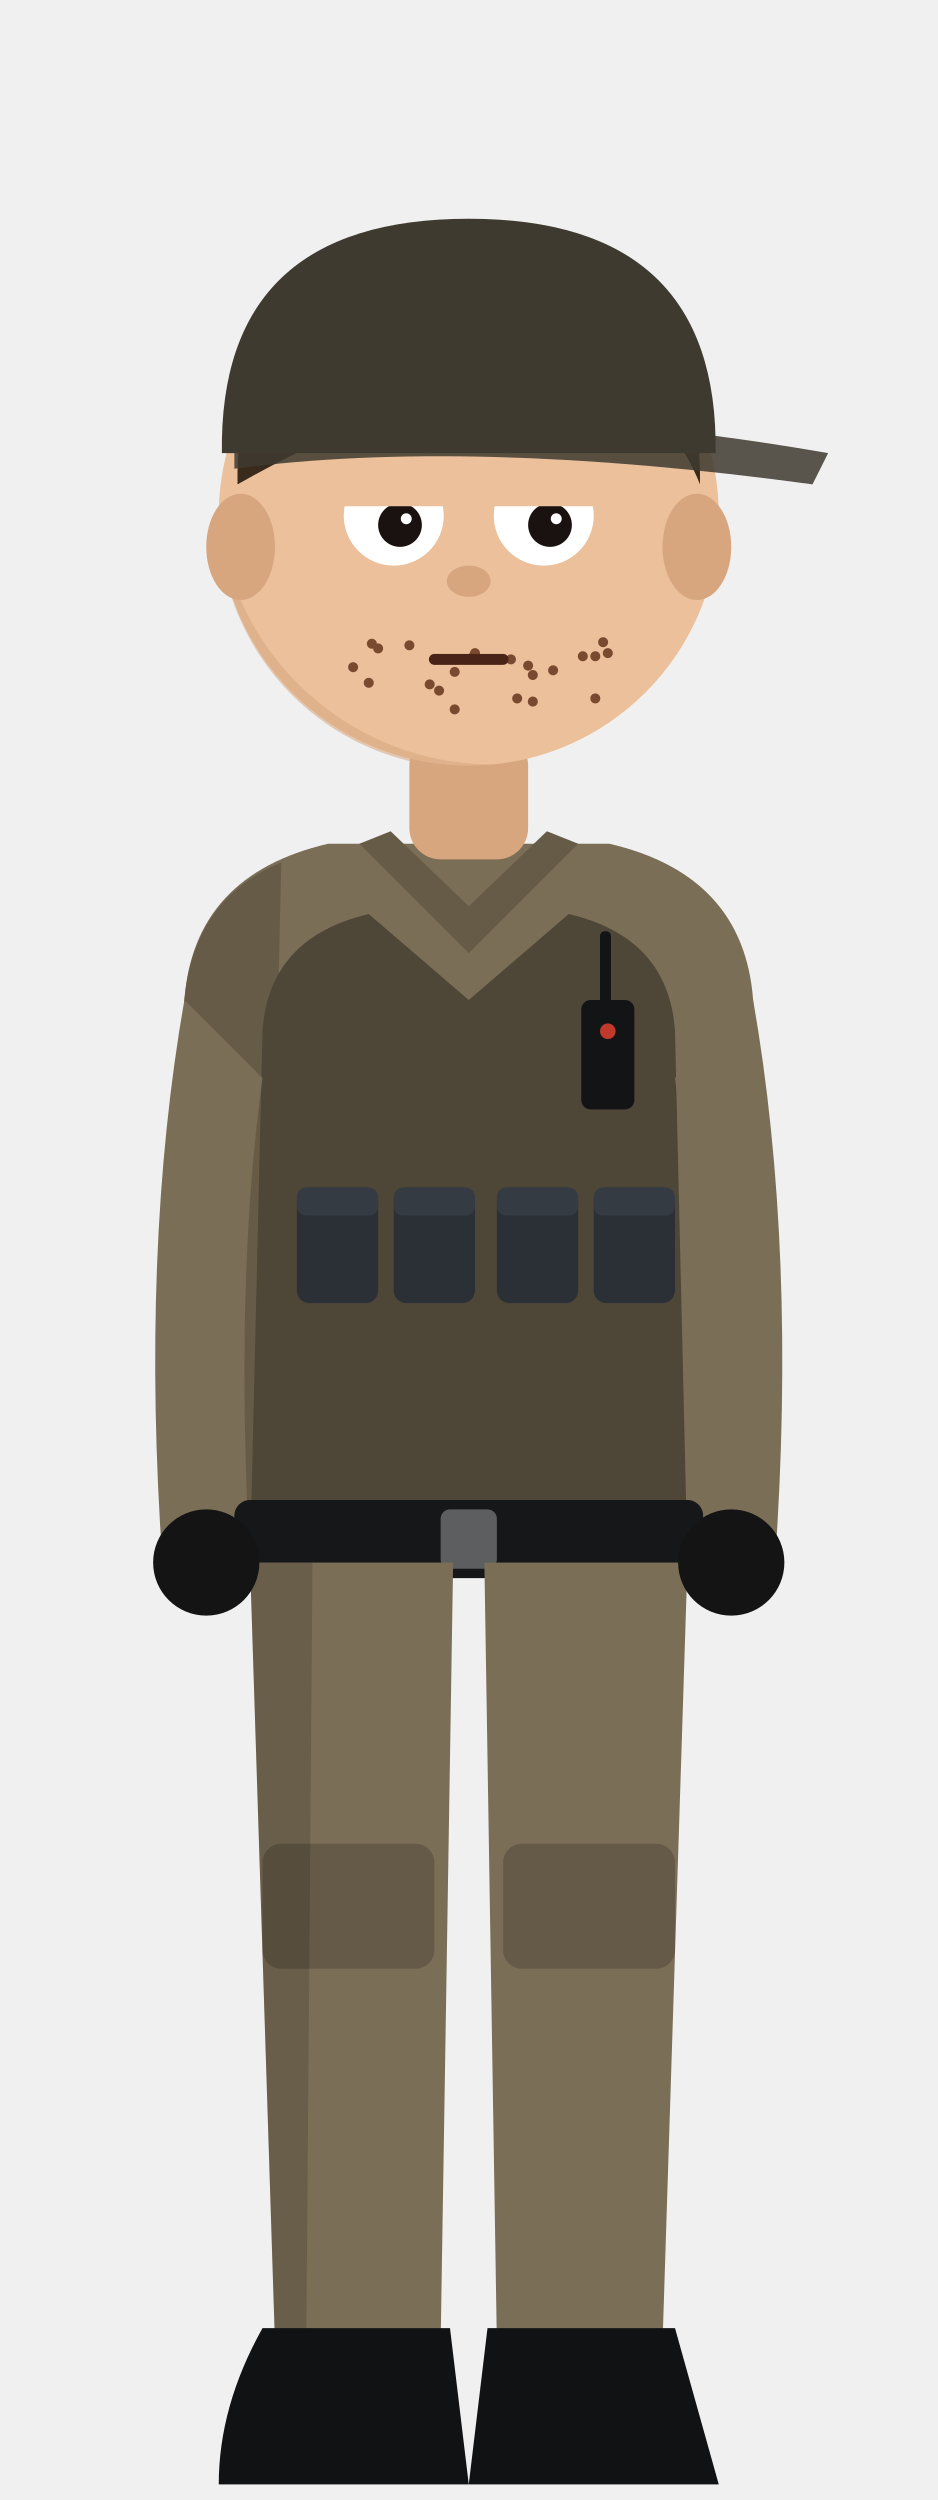
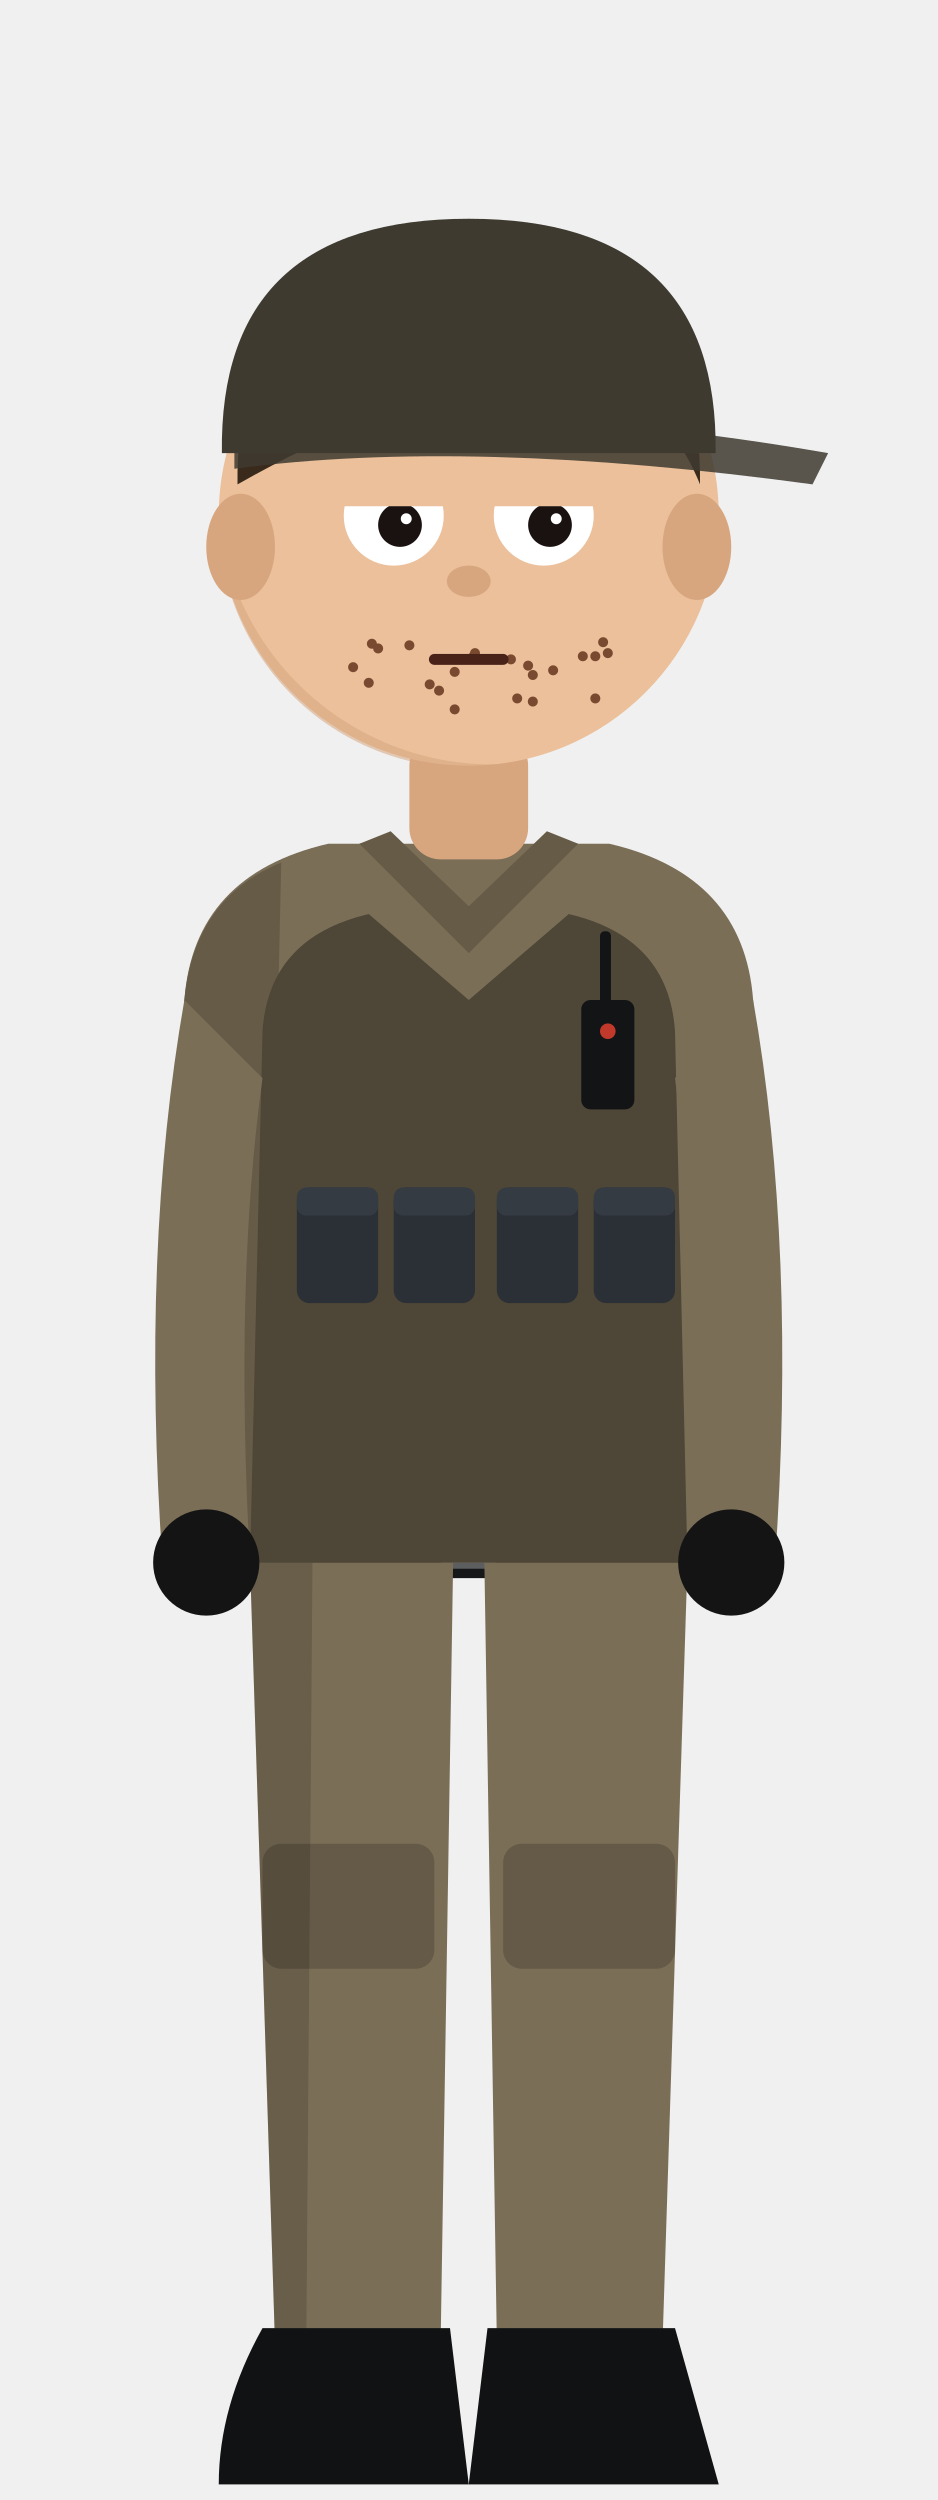
<svg xmlns="http://www.w3.org/2000/svg" viewBox="0 0 600 1600" width="600" height="1600">
-   <path d="M110,1000 L118,640 Q124,560 210,540 L390,540 Q476,560 482,640 L490,1000 Z" fill="#7B6E57" />
-   <path d="M110,1000 L118,640 Q124,575 180,552 L170,1000 Z" fill="#665B47" />
-   <path d="M230,540 L300,610 L370,540 L350,532 L300,580 L250,532 Z" fill="#665B47" />
-   <path d="M160,1000 L168,660 Q172,600 236,585 L300,640 L364,585 Q428,600 432,660 L440,1000 Z" fill="#4E4636" />
-   <rect x="190" y="760" width="52" height="74" rx="8" fill="#2B3036" />
-   <rect x="190" y="760" width="52" height="18" rx="6" fill="#353B42" />
-   <rect x="252" y="760" width="52" height="74" rx="8" fill="#2B3036" />
-   <rect x="252" y="760" width="52" height="18" rx="6" fill="#353B42" />
-   <rect x="318" y="760" width="52" height="74" rx="8" fill="#2B3036" />
-   <rect x="318" y="760" width="52" height="18" rx="6" fill="#353B42" />
-   <rect x="380" y="760" width="52" height="74" rx="8" fill="#2B3036" />
-   <rect x="380" y="760" width="52" height="18" rx="6" fill="#353B42" />
-   <rect x="372" y="640" width="34" height="70" rx="6" fill="#121416" />
-   <rect x="384" y="596" width="7" height="48" rx="3" fill="#121416" />
-   <circle cx="389" cy="660" r="5" fill="#C0392B" />
-   <path d="M118,640 Q90,800 104,1000 L160,1000 Q150,820 168,690 Z" fill="#7B6E57" />
-   <path d="M482,640 Q510,800 496,1000 L440,1000 Q450,820 432,690 Z" fill="#7B6E57" />
-   <rect x="262" y="470" width="76" height="80" rx="20" fill="#D7A67F" />
-   <circle cx="300" cy="330" r="160" fill="#EBC09A" />
-   <path d="M140,330 A160,160 0 0 0 332.0,488.4 A176.0,176.0 0 0 1 140,330 Z" fill="#D7A67F" opacity="0.55" />
-   <ellipse cx="154" cy="350" rx="22" ry="34" fill="#D7A67F" />
-   <ellipse cx="446" cy="350" rx="22" ry="34" fill="#D7A67F" />
-   <path d="M152,310 Q150,170 300,172 Q450,170 448,310 Q420,240 340,234 Q240,260 152,310 Z" fill="#3A2A1C" />
-   <line x1="230" y1="268" x2="274" y2="286" stroke="#3B2618" stroke-width="9" stroke-linecap="round" />
-   <line x1="326" y1="286" x2="370" y2="268" stroke="#3B2618" stroke-width="9" stroke-linecap="round" />
-   <circle cx="252" cy="330" r="32" fill="#FFFFFF" />
-   <circle cx="256" cy="336" r="14" fill="#1A1210" />
-   <circle cx="260" cy="332" r="3.5" fill="#FFFFFF" />
-   <path d="M220,324 L284,324 L284,290 L220,290 Z" fill="#EBC09A" />
-   <circle cx="348" cy="330" r="32" fill="#FFFFFF" />
-   <circle cx="352" cy="336" r="14" fill="#1A1210" />
-   <circle cx="356" cy="332" r="3.5" fill="#FFFFFF" />
-   <path d="M316,324 L380,324 L380,290 L316,290 Z" fill="#EBC09A" />
-   <ellipse cx="300" cy="372" rx="14" ry="10" fill="#D7A67F" />
-   <circle cx="238" cy="412" r="3.2" fill="#7A4A30" />
-   <circle cx="338" cy="426" r="3.2" fill="#7A4A30" />
-   <circle cx="381" cy="420" r="3.2" fill="#7A4A30" />
-   <circle cx="291" cy="430" r="3.2" fill="#7A4A30" />
-   <circle cx="226" cy="427" r="3.2" fill="#7A4A30" />
-   <circle cx="354" cy="429" r="3.2" fill="#7A4A30" />
-   <circle cx="275" cy="438" r="3.2" fill="#7A4A30" />
-   <circle cx="236" cy="437" r="3.2" fill="#7A4A30" />
-   <circle cx="291" cy="454" r="3.2" fill="#7A4A30" />
-   <circle cx="331" cy="447" r="3.2" fill="#7A4A30" />
-   <circle cx="281" cy="442" r="3.2" fill="#7A4A30" />
-   <circle cx="381" cy="447" r="3.2" fill="#7A4A30" />
-   <circle cx="304" cy="418" r="3.2" fill="#7A4A30" />
-   <circle cx="242" cy="415" r="3.2" fill="#7A4A30" />
-   <circle cx="327" cy="422" r="3.2" fill="#7A4A30" />
-   <circle cx="303" cy="420" r="3.2" fill="#7A4A30" />
-   <circle cx="373" cy="420" r="3.2" fill="#7A4A30" />
-   <circle cx="341" cy="449" r="3.2" fill="#7A4A30" />
-   <circle cx="341" cy="432" r="3.2" fill="#7A4A30" />
-   <circle cx="389" cy="418" r="3.2" fill="#7A4A30" />
-   <circle cx="386" cy="411" r="3.2" fill="#7A4A30" />
-   <circle cx="262" cy="413" r="3.2" fill="#7A4A30" />
-   <line x1="278" y1="422" x2="322" y2="422" stroke="#4A2318" stroke-width="7" stroke-linecap="round" />
-   <path d="M142,290 Q140,140 300,140 Q460,140 458,290 Z" fill="#3E3A30" />
-   <path d="M150,282 Q300,250 530,290 L520,310 Q300,280 150,300 Z" fill="#3E3A30" opacity="0.85" />
-   <rect x="150" y="960" width="300" height="50" rx="10" fill="#151719" />
-   <rect x="282" y="966" width="36" height="38" rx="6" fill="#5C5E60" />
-   <path d="M160,1000 L290,1000 L282,1500 L176,1500 Z" fill="#7B6E57" />
-   <path d="M310,1000 L440,1000 L424,1500 L318,1500 Z" fill="#7B6E57" />
-   <path d="M160,1000 L200,1000 L196,1500 L176,1500 Z" fill="#000" opacity="0.15" />
-   <rect x="168" y="1180" width="110" height="80" rx="12" fill="#000" opacity="0.18" />
-   <rect x="322" y="1180" width="110" height="80" rx="12" fill="#000" opacity="0.18" />
-   <path d="M168,1490 L288,1490 L300,1590 L140,1590 Q140,1540 168,1490 Z" fill="#111214" />
-   <path d="M312,1490 L432,1490 L460,1590 L300,1590 Z" fill="#111214" />
-   <circle cx="132" cy="1000" r="34" fill="#141414" />
-   <circle cx="468" cy="1000" r="34" fill="#141414" />
+   <g class="rig-ganz">
+     <rect x="150" y="960" width="300" height="50" rx="10" fill="#151719" />
+     <rect x="282" y="966" width="36" height="38" rx="6" fill="#5C5E60" />
+     <g class="rig-bein-l" data-o="225,1000">
+       <path d="M160,1000 L290,1000 L282,1500 L176,1500 Z" fill="#7B6E57" />
+       <path d="M160,1000 L200,1000 L196,1500 L176,1500 Z" fill="#000" opacity="0.15" />
+       <rect x="168" y="1180" width="110" height="80" rx="12" fill="#000" opacity="0.18" />
+       <path d="M168,1490 L288,1490 L300,1590 L140,1590 Q140,1540 168,1490 Z" fill="#111214" />
+     </g>
+     <g class="rig-bein-r" data-o="375,1000">
+       <path d="M310,1000 L440,1000 L424,1500 L318,1500 Z" fill="#7B6E57" />
+       <rect x="322" y="1180" width="110" height="80" rx="12" fill="#000" opacity="0.18" />
+       <path d="M312,1490 L432,1490 L460,1590 L300,1590 Z" fill="#111214" />
+     </g>
+     <g class="rig-figur">
+       <g class="rig-koerper" data-o="300,1000">
+         <path d="M110,1000 L118,640 Q124,560 210,540 L390,540 Q476,560 482,640 L490,1000 Z" fill="#7B6E57" />
+         <path d="M110,1000 L118,640 Q124,575 180,552 L170,1000 Z" fill="#665B47" />
+         <path d="M230,540 L300,610 L370,540 L350,532 L300,580 L250,532 Z" fill="#665B47" />
+         <path d="M160,1000 L168,660 Q172,600 236,585 L300,640 L364,585 Q428,600 432,660 L440,1000 Z" fill="#4E4636" />
+         <rect x="190" y="760" width="52" height="74" rx="8" fill="#2B3036" />
+         <rect x="190" y="760" width="52" height="18" rx="6" fill="#353B42" />
+         <rect x="252" y="760" width="52" height="74" rx="8" fill="#2B3036" />
+         <rect x="252" y="760" width="52" height="18" rx="6" fill="#353B42" />
+         <rect x="318" y="760" width="52" height="74" rx="8" fill="#2B3036" />
+         <rect x="318" y="760" width="52" height="18" rx="6" fill="#353B42" />
+         <rect x="380" y="760" width="52" height="74" rx="8" fill="#2B3036" />
+         <rect x="380" y="760" width="52" height="18" rx="6" fill="#353B42" />
+         <rect x="372" y="640" width="34" height="70" rx="6" fill="#121416" />
+         <rect x="384" y="596" width="7" height="48" rx="3" fill="#121416" />
+         <circle cx="389" cy="660" r="5" fill="#C0392B" />
+       </g>
+       <g class="rig-arm-l" data-o="140,650">
+         <path d="M118,640 Q90,800 104,1000 L160,1000 Q150,820 168,690 Z" fill="#7B6E57" />
+         <circle cx="132" cy="1000" r="34" fill="#141414" />
+       </g>
+       <g class="rig-arm-r" data-o="460,650">
+         <path d="M482,640 Q510,800 496,1000 L440,1000 Q450,820 432,690 Z" fill="#7B6E57" />
+         <circle cx="468" cy="1000" r="34" fill="#141414" />
+       </g>
+       <rect x="262" y="470" width="76" height="80" rx="20" fill="#D7A67F" />
+       <g class="rig-kopf" data-o="300,500">
+         <circle cx="300" cy="330" r="160" fill="#EBC09A" />
+         <path d="M140,330 A160,160 0 0 0 332.0,488.4 A176.0,176.0 0 0 1 140,330 Z" fill="#D7A67F" opacity="0.55" />
+         <ellipse cx="154" cy="350" rx="22" ry="34" fill="#D7A67F" />
+         <ellipse cx="446" cy="350" rx="22" ry="34" fill="#D7A67F" />
+         <path d="M152,310 Q150,170 300,172 Q450,170 448,310 Q420,240 340,234 Q240,260 152,310 Z" fill="#3A2A1C" />
+         <g class="rig-brauen">
+           <line x1="230" y1="268" x2="274" y2="286" stroke="#3B2618" stroke-width="9" stroke-linecap="round" />
+           <line x1="326" y1="286" x2="370" y2="268" stroke="#3B2618" stroke-width="9" stroke-linecap="round" />
+         </g>
+         <circle cx="252" cy="330" r="32" fill="#FFFFFF" />
+         <circle cx="348" cy="330" r="32" fill="#FFFFFF" />
+         <g class="rig-pupillen">
+           <circle cx="256" cy="336" r="14" fill="#1A1210" />
+           <circle cx="260" cy="332" r="3.5" fill="#FFFFFF" />
+           <circle cx="352" cy="336" r="14" fill="#1A1210" />
+           <circle cx="356" cy="332" r="3.5" fill="#FFFFFF" />
+         </g>
+         <path d="M214,324 L290,324 L290,286 L214,286 Z" fill="#EBC09A" />
+         <path d="M310,324 L386,324 L386,286 L310,286 Z" fill="#EBC09A" />
+         <g class="rig-lider" data-o="300,330" transform="scale(1,0)" style="transform-origin:300px 330px">
+           <ellipse cx="252" cy="330" rx="35" ry="35" fill="#EBC09A" />
+           <path d="M220,330 Q252,340 284,330" stroke="#2B1B14" stroke-width="6" fill="none" />
+           <ellipse cx="348" cy="330" rx="35" ry="35" fill="#EBC09A" />
+           <path d="M316,330 Q348,340 380,330" stroke="#2B1B14" stroke-width="6" fill="none" />
+         </g>
+         <ellipse cx="300" cy="372" rx="14" ry="10" fill="#D7A67F" />
+         <circle cx="238" cy="412" r="3.2" fill="#7A4A30" />
+         <circle cx="338" cy="426" r="3.2" fill="#7A4A30" />
+         <circle cx="381" cy="420" r="3.2" fill="#7A4A30" />
+         <circle cx="291" cy="430" r="3.2" fill="#7A4A30" />
+         <circle cx="226" cy="427" r="3.2" fill="#7A4A30" />
+         <circle cx="354" cy="429" r="3.2" fill="#7A4A30" />
+         <circle cx="275" cy="438" r="3.2" fill="#7A4A30" />
+         <circle cx="236" cy="437" r="3.2" fill="#7A4A30" />
+         <circle cx="291" cy="454" r="3.2" fill="#7A4A30" />
+         <circle cx="331" cy="447" r="3.2" fill="#7A4A30" />
+         <circle cx="281" cy="442" r="3.2" fill="#7A4A30" />
+         <circle cx="381" cy="447" r="3.2" fill="#7A4A30" />
+         <circle cx="304" cy="418" r="3.2" fill="#7A4A30" />
+         <circle cx="242" cy="415" r="3.2" fill="#7A4A30" />
+         <circle cx="327" cy="422" r="3.2" fill="#7A4A30" />
+         <circle cx="303" cy="420" r="3.2" fill="#7A4A30" />
+         <circle cx="373" cy="420" r="3.2" fill="#7A4A30" />
+         <circle cx="341" cy="449" r="3.2" fill="#7A4A30" />
+         <circle cx="341" cy="432" r="3.2" fill="#7A4A30" />
+         <circle cx="389" cy="418" r="3.2" fill="#7A4A30" />
+         <circle cx="386" cy="411" r="3.2" fill="#7A4A30" />
+         <circle cx="262" cy="413" r="3.2" fill="#7A4A30" />
+         <g class="rig-mund" data-o="300,422">
+           <line x1="278" y1="422" x2="322" y2="422" stroke="#4A2318" stroke-width="7" stroke-linecap="round" />
+         </g>
+         <path d="M142,290 Q140,140 300,140 Q460,140 458,290 Z" fill="#3E3A30" />
+         <path d="M150,282 Q300,250 530,290 L520,310 Q300,280 150,300 Z" fill="#3E3A30" opacity="0.85" />
+       </g>
+     </g>
+   </g>
</svg>
